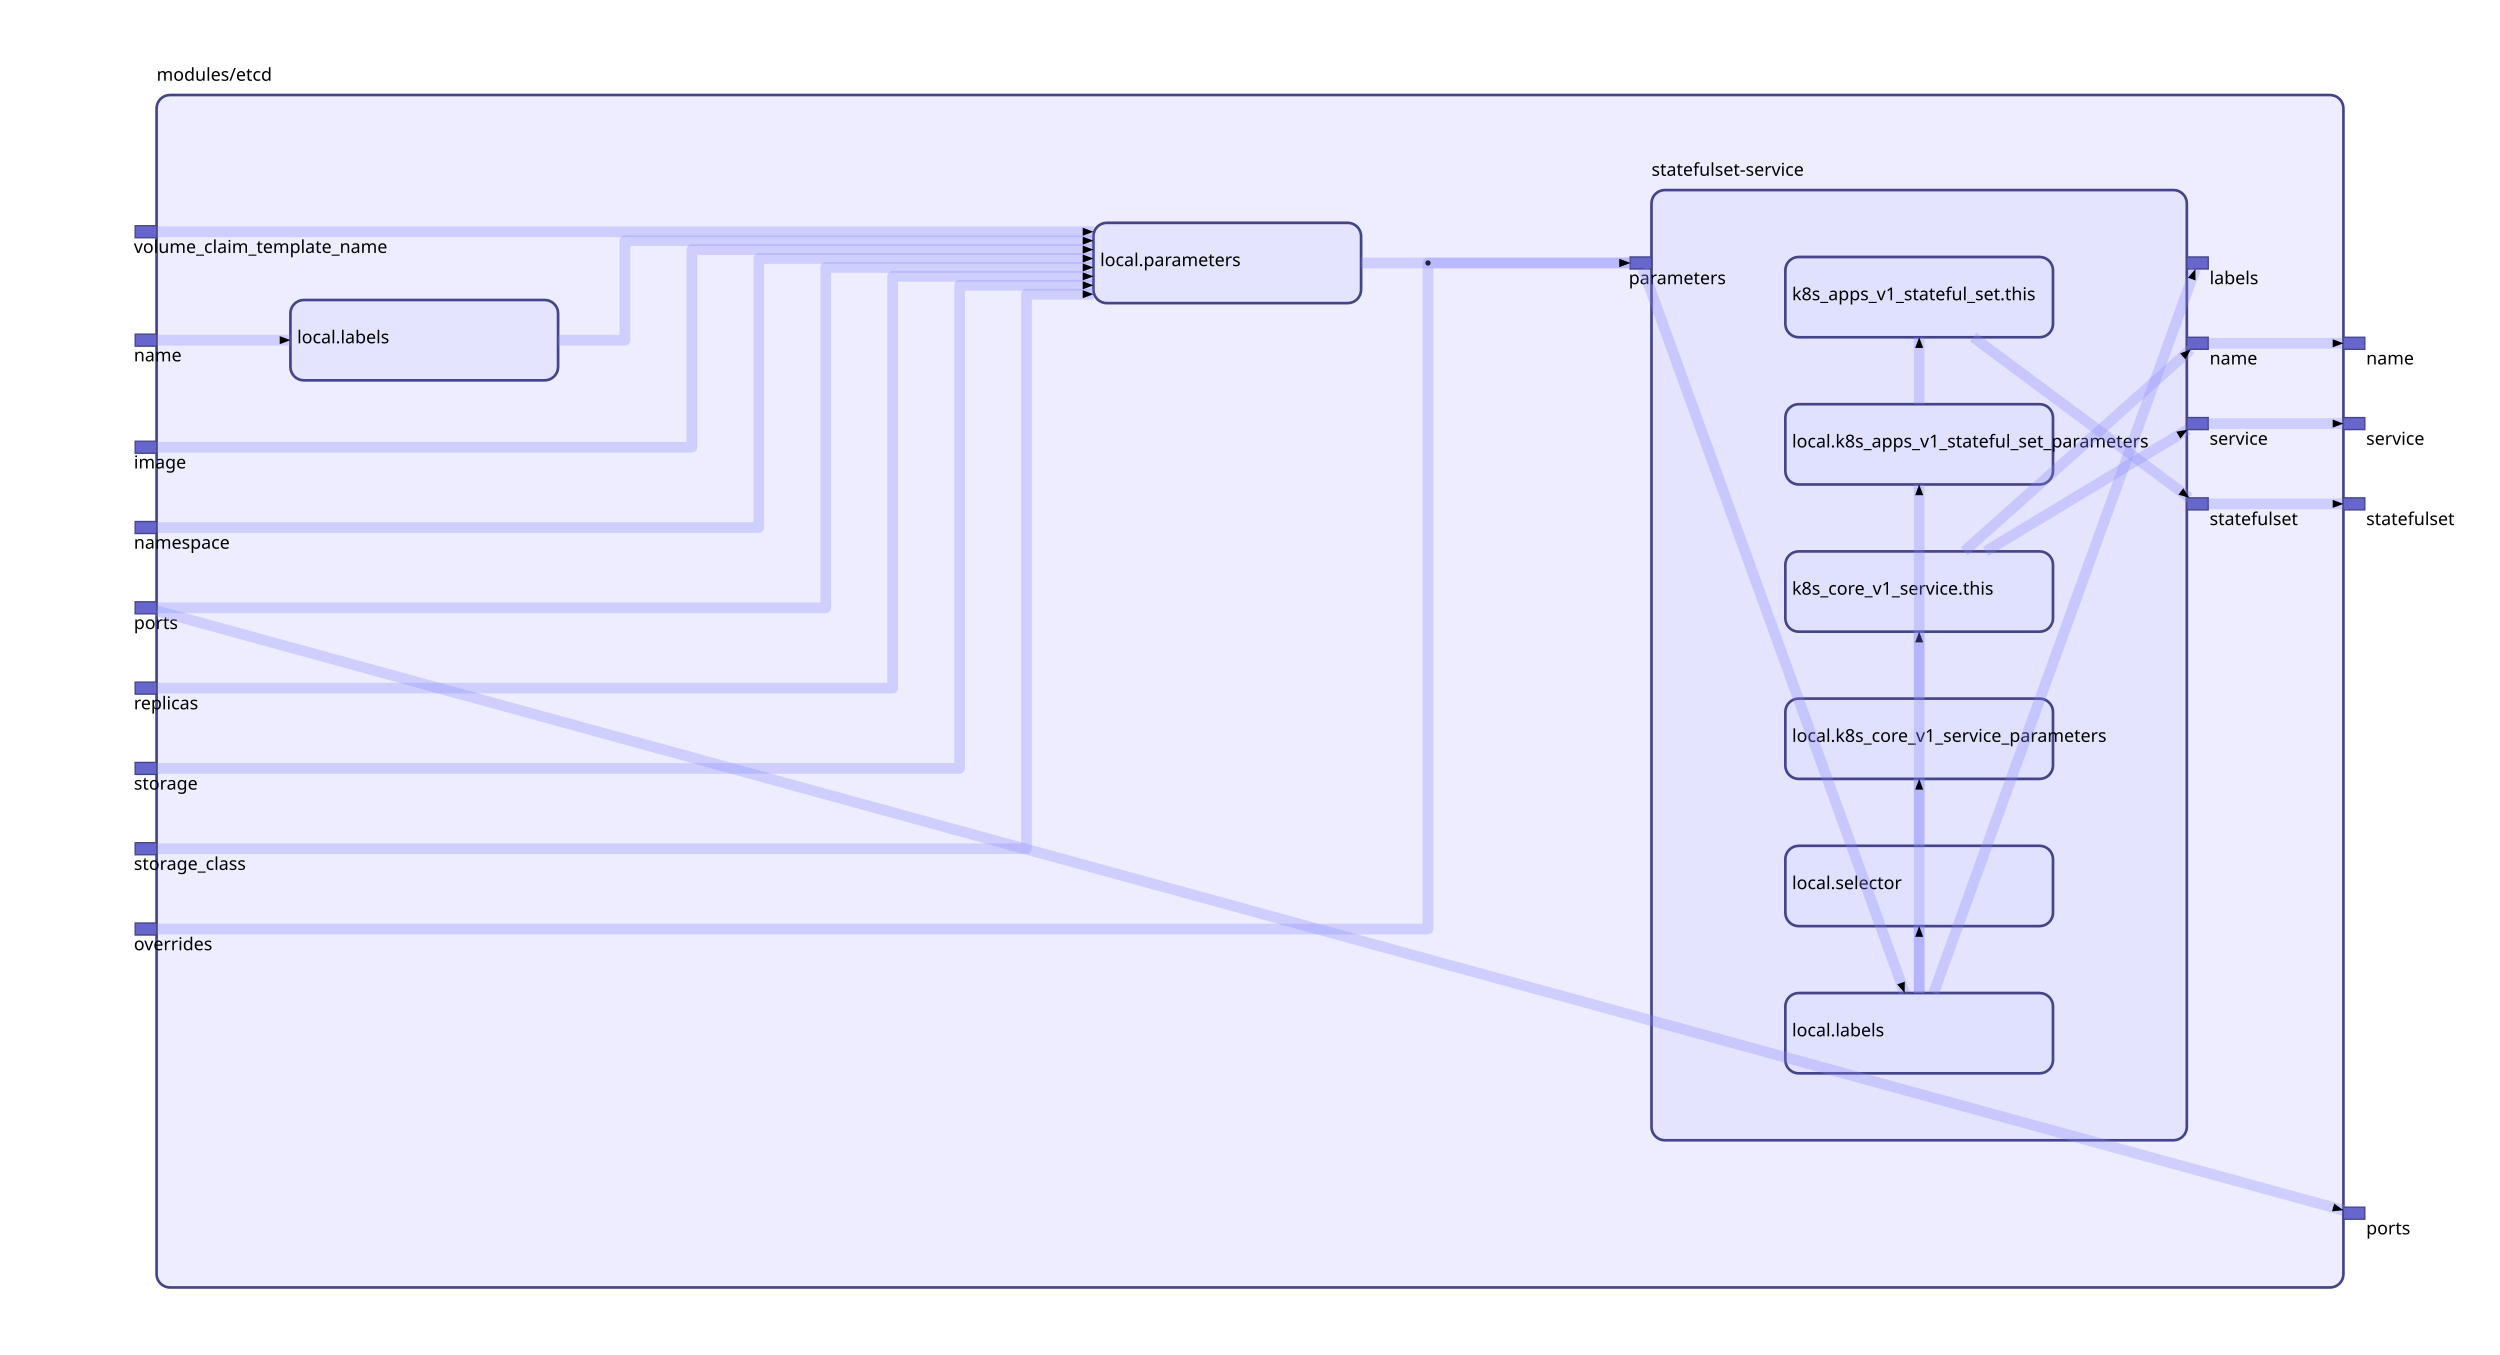
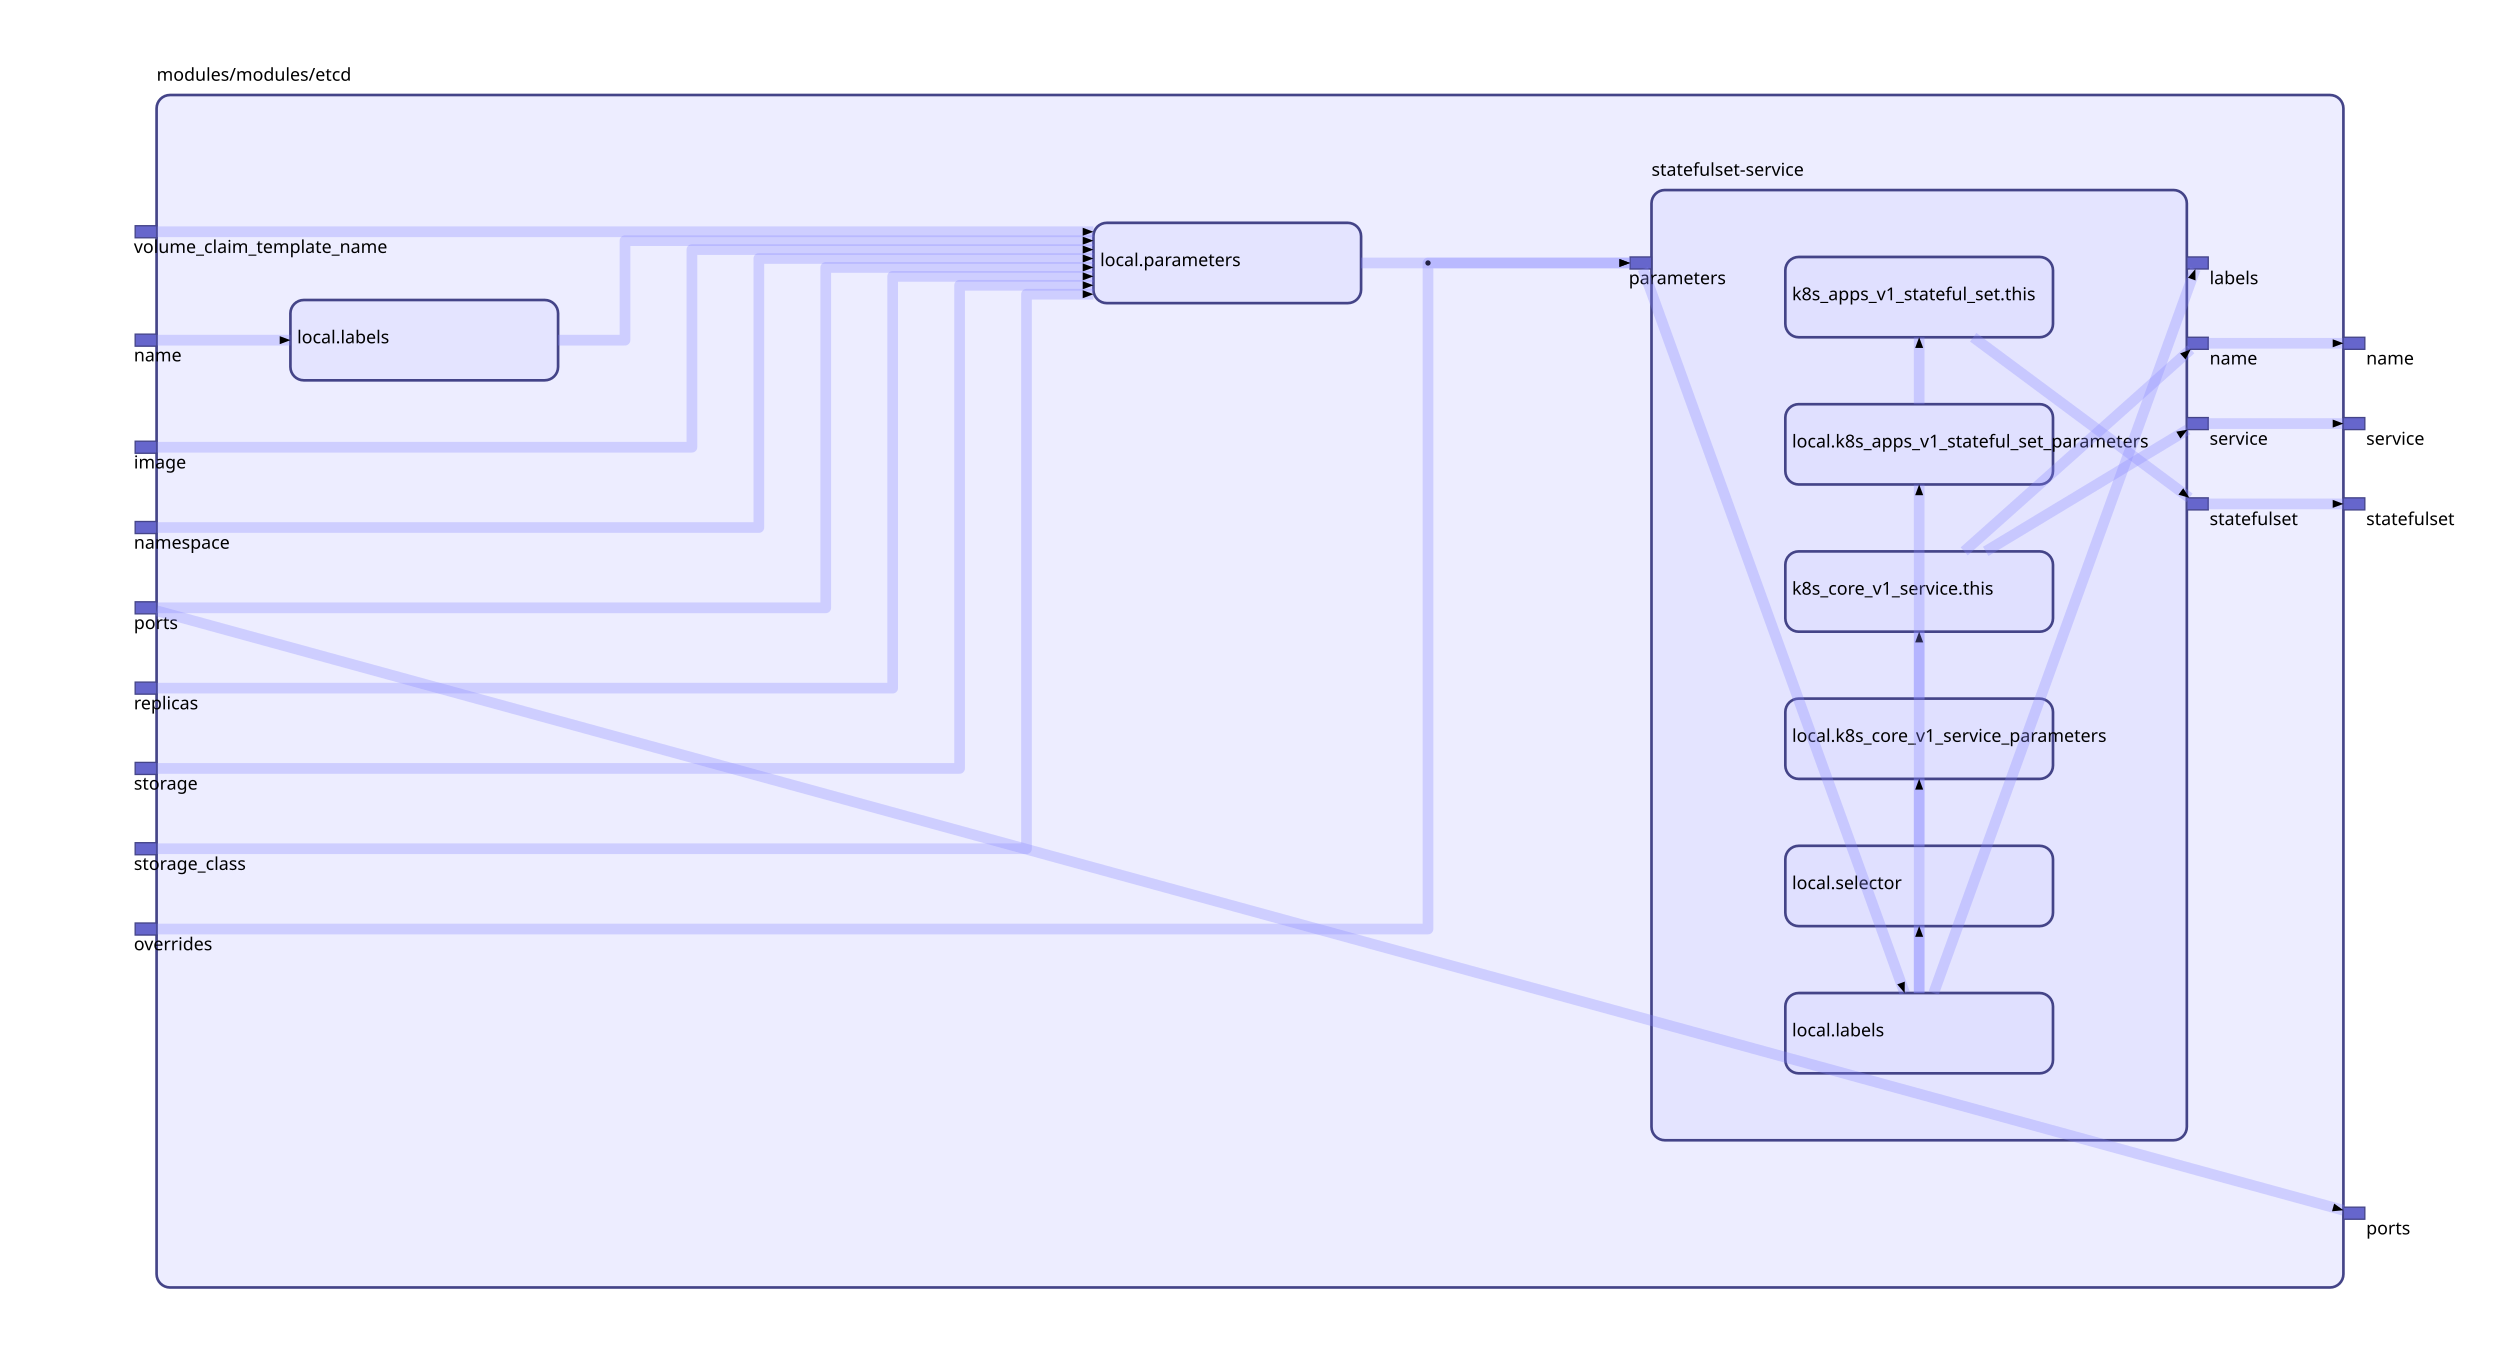
<svg xmlns="http://www.w3.org/2000/svg" id="sprotty_1" class="sprotty-graph sprotty" tabindex="1002" viewBox="0 0 1868 1012">
  <style>
.elknode {
    stroke: #448;
    stroke-width: 2;
    fill: #ddf;
    fill-opacity: 0.5;
}

.elkport {
    stroke: #448;
    stroke-width: 1;
    fill: #66c;
}

.elkedge {
    fill: none;
    stroke: #88f;
    stroke-width: 8;
    stroke-opacity: 0.3;
    pointer-events: stroke;
    stroke-linejoin: round;
}

.elkedge:hover {
    stroke: #448;
    stroke-width: 8;
    stroke-opacity: 1;
    stroke-dasharray: 16px;
    stroke-dashoffset: 32px;
    animation: stroke 0.5s linear infinite;
}

@keyframes stroke {
    to {
        stroke-dashoffset: 0;
    }
}

.elkedge.arrow {
    fill: #336;
}

.elklabel {
    stroke-width: 0;
    stroke: #000;
    fill: #000;
    font-family: sans-serif;
    font-size: 10pt;
    dominant-baseline: hanging;
}

.elklabel:hover {
    font-size: 24pt;
}

.elkjunction {
    stroke: none;
    fill: #224;
}

.selected &gt; rect {
    stroke-width: 3;
}

.mouseover {
    stroke: #88f;
}
/*
 * Copyright (C) 2017 TypeFox and others.
 *
 * Licensed under the Apache License, Version 2.0 (the "License"); you may not use this file except in compliance with the License.
 * You may obtain a copy of the License at http://www.apache.org/licenses/LICENSE-2.0
 */

.sprotty {
    padding: 0px;
    font-family: "Helvetica Neue", Helvetica, Arial, sans-serif;
}

.sprotty-hidden {
    display: block;
    position: absolute;
    width: 0px;
    height: 0px;
}

.sprotty-popup {
    font-family: "Helvetica Neue", Helvetica, Arial, sans-serif;
    position: absolute;
    background: white;
    border-radius: 5px;
    border: 1px solid;
    max-width: 400px;
    min-width: 100px;
}

.sprotty-popup &gt; div {
    margin: 10px;
}

.sprotty-popup-closed {
    display: none;
}
</style>
  <g transform="scale(1) translate(0,0)">
    <g id="sprotty_3" transform="translate(117, 71)" opacity="1">
      <rect class="elknode" x="0" y="0" rx="10" width="1634" height="891" />
      <g id="sprotty_5" transform="translate(100, 153.1667)" opacity="1">
        <rect class="elknode" x="0" y="0" rx="10" width="200" height="60" />
        <text id="sprotty_6" class="elklabel" transform="translate(5, 22) translate(0, 0)" opacity="1">local.labels</text>
      </g>
      <g id="sprotty_10" transform="translate(700, 95.5)" opacity="1">
        <rect class="elknode" x="0" y="0" rx="10" width="200" height="60" />
        <text id="sprotty_11" class="elklabel" transform="translate(5, 22) translate(0, 0)" opacity="1">local.parameters</text>
      </g>
      <g id="sprotty_34" transform="translate(1117, 71)" opacity="1">
        <rect class="elknode" x="0" y="0" rx="10" width="400" height="710" />
        <g id="sprotty_36" transform="translate(100, 50)" opacity="1">
          <rect class="elknode" x="0" y="0" rx="10" width="200" height="60" />
          <text id="sprotty_37" class="elklabel" transform="translate(5, 22) translate(0, 0)" opacity="1">k8s_apps_v1_stateful_set.this</text>
        </g>
        <g id="sprotty_38" transform="translate(100, 160)" opacity="1">
          <rect class="elknode" x="0" y="0" rx="10" width="200" height="60" />
          <text id="sprotty_39" class="elklabel" transform="translate(5, 22) translate(0, 0)" opacity="1">local.k8s_apps_v1_stateful_set_parameters</text>
        </g>
        <g id="sprotty_41" transform="translate(100, 270)" opacity="1">
          <rect class="elknode" x="0" y="0" rx="10" width="200" height="60" />
          <text id="sprotty_42" class="elklabel" transform="translate(5, 22) translate(0, 0)" opacity="1">k8s_core_v1_service.this</text>
        </g>
        <g id="sprotty_43" transform="translate(100, 380)" opacity="1">
          <rect class="elknode" x="0" y="0" rx="10" width="200" height="60" />
          <text id="sprotty_44" class="elklabel" transform="translate(5, 22) translate(0, 0)" opacity="1">local.k8s_core_v1_service_parameters</text>
        </g>
        <g id="sprotty_46" transform="translate(100, 490)" opacity="1">
          <rect class="elknode" x="0" y="0" rx="10" width="200" height="60" />
          <text id="sprotty_47" class="elklabel" transform="translate(5, 22) translate(0, 0)" opacity="1">local.selector</text>
        </g>
        <g id="sprotty_49" transform="translate(100, 600)" opacity="1">
          <rect class="elknode" x="0" y="0" rx="10" width="200" height="60" />
          <text id="sprotty_50" class="elklabel" transform="translate(5, 22) translate(0, 0)" opacity="1">local.labels</text>
        </g>
        <g id="sprotty_52" transform="translate(-16, 50)" opacity="1">
          <rect class="elkport" x="0" y="0" width="16" height="9" />
          <text id="sprotty_53" class="elklabel" transform="translate(-1, 10) translate(0, 0)" opacity="1">parameters</text>
        </g>
        <g id="sprotty_56" transform="translate(400, 50)" opacity="1">
          <rect class="elkport" x="0" y="0" width="16" height="9" />
          <text id="sprotty_57" class="elklabel" transform="translate(17, 10) translate(0, 0)" opacity="1">labels</text>
        </g>
        <g id="sprotty_59" transform="translate(400, 110)" opacity="1">
          <rect class="elkport" x="0" y="0" width="16" height="9" />
          <text id="sprotty_60" class="elklabel" transform="translate(17, 10) translate(0, 0)" opacity="1">name</text>
        </g>
        <g id="sprotty_62" transform="translate(400, 170)" opacity="1">
          <rect class="elkport" x="0" y="0" width="16" height="9" />
          <text id="sprotty_63" class="elklabel" transform="translate(17, 10) translate(0, 0)" opacity="1">service</text>
        </g>
        <g id="sprotty_65" transform="translate(400, 230)" opacity="1">
          <rect class="elkport" x="0" y="0" width="16" height="9" />
          <text id="sprotty_66" class="elklabel" transform="translate(17, 10) translate(0, 0)" opacity="1">statefulset</text>
        </g>
        <text id="sprotty_35" class="elklabel" transform="translate(0, -21) translate(0, 0)" opacity="1">statefulset-service</text>
      </g>
      <g id="sprotty_7" transform="translate(-16, 178.6667)" opacity="1">
        <rect class="elkport" x="0" y="0" width="16" height="9" />
        <text id="sprotty_8" class="elklabel" transform="translate(-1, 10) translate(0, 0)" opacity="1">name</text>
      </g>
      <g id="sprotty_13" transform="translate(-16, 258.6667)" opacity="1">
        <rect class="elkport" x="0" y="0" width="16" height="9" />
        <text id="sprotty_14" class="elklabel" transform="translate(-1, 10) translate(0, 0)" opacity="1">image</text>
      </g>
      <g id="sprotty_16" transform="translate(-16, 318.6667)" opacity="1">
        <rect class="elkport" x="0" y="0" width="16" height="9" />
        <text id="sprotty_17" class="elklabel" transform="translate(-1, 10) translate(0, 0)" opacity="1">namespace</text>
      </g>
      <g id="sprotty_19" transform="translate(-16, 378.6667)" opacity="1">
        <rect class="elkport" x="0" y="0" width="16" height="9" />
        <text id="sprotty_20" class="elklabel" transform="translate(-1, 10) translate(0, 0)" opacity="1">ports</text>
      </g>
      <g id="sprotty_22" transform="translate(-16, 438.6667)" opacity="1">
        <rect class="elkport" x="0" y="0" width="16" height="9" />
        <text id="sprotty_23" class="elklabel" transform="translate(-1, 10) translate(0, 0)" opacity="1">replicas</text>
      </g>
      <g id="sprotty_25" transform="translate(-16, 498.6667)" opacity="1">
        <rect class="elkport" x="0" y="0" width="16" height="9" />
        <text id="sprotty_26" class="elklabel" transform="translate(-1, 10) translate(0, 0)" opacity="1">storage</text>
      </g>
      <g id="sprotty_28" transform="translate(-16, 558.6667)" opacity="1">
        <rect class="elkport" x="0" y="0" width="16" height="9" />
        <text id="sprotty_29" class="elklabel" transform="translate(-1, 10) translate(0, 0)" opacity="1">storage_class</text>
      </g>
      <g id="sprotty_31" transform="translate(-16, 97.66667)" opacity="1">
        <rect class="elkport" x="0" y="0" width="16" height="9" />
        <text id="sprotty_32" class="elklabel" transform="translate(-1, 10) translate(0, 0)" opacity="1">volume_claim_template_name</text>
      </g>
      <g id="sprotty_69" transform="translate(-16, 618.6667)" opacity="1">
        <rect class="elkport" x="0" y="0" width="16" height="9" />
        <text id="sprotty_70" class="elklabel" transform="translate(-1, 10) translate(0, 0)" opacity="1">overrides</text>
      </g>
      <g id="sprotty_72" transform="translate(1634, 181)" opacity="1">
        <rect class="elkport" x="0" y="0" width="16" height="9" />
        <text id="sprotty_73" class="elklabel" transform="translate(17, 10) translate(0, 0)" opacity="1">name</text>
      </g>
      <g id="sprotty_75" transform="translate(1634, 831)" opacity="1">
        <rect class="elkport" x="0" y="0" width="16" height="9" />
        <text id="sprotty_76" class="elklabel" transform="translate(17, 10) translate(0, 0)" opacity="1">ports</text>
      </g>
      <g id="sprotty_78" transform="translate(1634, 241)" opacity="1">
        <rect class="elkport" x="0" y="0" width="16" height="9" />
        <text id="sprotty_79" class="elklabel" transform="translate(17, 10) translate(0, 0)" opacity="1">service</text>
      </g>
      <g id="sprotty_81" transform="translate(1634, 301)" opacity="1">
        <rect class="elkport" x="0" y="0" width="16" height="9" />
        <text id="sprotty_82" class="elklabel" transform="translate(17, 10) translate(0, 0)" opacity="1">statefulset</text>
      </g>
-       <text id="sprotty_4" class="elklabel" transform="translate(0, -21) translate(0, 0)" opacity="1">modules/etcd</text>
+       <text id="sprotty_4" class="elklabel" transform="translate(0, -21) translate(0, 0)" opacity="1">modules/modules/etcd</text>
      <g id="sprotty_9" class="sprotty-edge" opacity="1">
        <path class="elkedge" d="M 0,183.167 L 100,183.167" />
        <path class="edge arrow" d="M 0,0 L 8,-3 L 8,3 Z" transform="rotate(180 100 183.1667) translate(100 183.1667)" />
      </g>
      <g id="sprotty_12" class="sprotty-edge" opacity="1">
        <path class="elkedge" d="M 300,183.167 L 350,183.167 L 350,108.833 L 700,108.833" />
        <path class="edge arrow" d="M 0,0 L 8,-3 L 8,3 Z" transform="rotate(180 700 108.8333) translate(700 108.8333)" />
      </g>
      <g id="sprotty_15" class="sprotty-edge" opacity="1">
        <path class="elkedge" d="M 0,263.167 L 400,263.167 L 400,115.5 L 700,115.5" />
        <path class="edge arrow" d="M 0,0 L 8,-3 L 8,3 Z" transform="rotate(180 700 115.5) translate(700 115.5)" />
      </g>
      <g id="sprotty_18" class="sprotty-edge" opacity="1">
        <path class="elkedge" d="M 0,323.167 L 450,323.167 L 450,122.167 L 700,122.167" />
        <path class="edge arrow" d="M 0,0 L 8,-3 L 8,3 Z" transform="rotate(180 700 122.1667) translate(700 122.1667)" />
      </g>
      <g id="sprotty_21" class="sprotty-edge" opacity="1">
        <path class="elkedge" d="M 0,383.167 L 500,383.167 L 500,128.833 L 700,128.833" />
        <path class="edge arrow" d="M 0,0 L 8,-3 L 8,3 Z" transform="rotate(180 700 128.8333) translate(700 128.8333)" />
      </g>
      <g id="sprotty_24" class="sprotty-edge" opacity="1">
        <path class="elkedge" d="M 0,443.167 L 550,443.167 L 550,135.5 L 700,135.5" />
        <path class="edge arrow" d="M 0,0 L 8,-3 L 8,3 Z" transform="rotate(180 700 135.5) translate(700 135.5)" />
      </g>
      <g id="sprotty_27" class="sprotty-edge" opacity="1">
        <path class="elkedge" d="M 0,503.167 L 600,503.167 L 600,142.167 L 700,142.167" />
        <path class="edge arrow" d="M 0,0 L 8,-3 L 8,3 Z" transform="rotate(180 700 142.1667) translate(700 142.1667)" />
      </g>
      <g id="sprotty_30" class="sprotty-edge" opacity="1">
        <path class="elkedge" d="M 0,563.167 L 650,563.167 L 650,148.833 L 700,148.833" />
        <path class="edge arrow" d="M 0,0 L 8,-3 L 8,3 Z" transform="rotate(180 700 148.8333) translate(700 148.8333)" />
      </g>
      <g id="sprotty_33" class="sprotty-edge" opacity="1">
        <path class="elkedge" d="M 0,102.167 L 700,102.167" />
        <path class="edge arrow" d="M 0,0 L 8,-3 L 8,3 Z" transform="rotate(180 700 102.1667) translate(700 102.1667)" />
      </g>
      <g id="sprotty_40" class="sprotty-edge" opacity="1">
        <path class="elkedge" d="M 1317,231 L 1317,181" />
        <path class="edge arrow" d="M 0,0 L 8,-3 L 8,3 Z" transform="rotate(90 1317 181) translate(1317 181)" />
      </g>
      <g id="sprotty_45" class="sprotty-edge" opacity="1">
        <path class="elkedge" d="M 1317,451 L 1317,401" />
        <path class="edge arrow" d="M 0,0 L 8,-3 L 8,3 Z" transform="rotate(90 1317 401) translate(1317 401)" />
      </g>
      <g id="sprotty_48" class="sprotty-edge" opacity="1">
        <path class="elkedge" d="M 1317,561 L 1317,291" />
        <path class="edge arrow" d="M 0,0 L 8,-3 L 8,3 Z" transform="rotate(90 1317 291) translate(1317 291)" />
      </g>
      <g id="sprotty_51" class="sprotty-edge" opacity="1">
        <path class="elkedge" d="M 1317,671 L 1317,511" />
        <path class="edge arrow" d="M 0,0 L 8,-3 L 8,3 Z" transform="rotate(90 1317 511) translate(1317 511)" />
      </g>
      <g id="sprotty_54" class="sprotty-edge" opacity="1">
        <path class="elkedge" d="M 1110.626,130 L 1306.157,671" />
        <path class="edge arrow" d="M 0,0 L 8,-3 L 8,3 Z" transform="rotate(-109.8711 1306.157 671) translate(1306.157 671)" />
      </g>
      <g id="sprotty_55" class="sprotty-edge" opacity="1">
        <path class="elkedge" d="M 1317,671 L 1317,621" />
        <path class="edge arrow" d="M 0,0 L 8,-3 L 8,3 Z" transform="rotate(90 1317 621) translate(1317 621)" />
      </g>
      <g id="sprotty_58" class="sprotty-edge" opacity="1">
        <path class="elkedge" d="M 1327.843,671 L 1523.374,130" />
        <path class="edge arrow" d="M 0,0 L 8,-3 L 8,3 Z" transform="rotate(109.8711 1523.374 130) translate(1523.374 130)" />
      </g>
      <g id="sprotty_61" class="sprotty-edge" opacity="1">
        <path class="elkedge" d="M 1350.639,341 L 1519.954,190" />
        <path class="edge arrow" d="M 0,0 L 8,-3 L 8,3 Z" transform="rotate(138.2726 1519.954 190) translate(1519.954 190)" />
      </g>
      <g id="sprotty_64" class="sprotty-edge" opacity="1">
        <path class="elkedge" d="M 1366.721,341 L 1517.542,250" />
        <path class="edge arrow" d="M 0,0 L 8,-3 L 8,3 Z" transform="rotate(148.8947 1517.542 250) translate(1517.542 250)" />
      </g>
      <g id="sprotty_67" class="sprotty-edge" opacity="1">
        <path class="elkedge" d="M 1357.388,181 L 1518.942,301" />
        <path class="edge arrow" d="M 0,0 L 8,-3 L 8,3 Z" transform="rotate(-143.3955 1518.942 301) translate(1518.942 301)" />
      </g>
      <g id="sprotty_68" class="sprotty-edge" opacity="1">
        <path class="elkedge" d="M 900,125.5 L 1101,125.5" />
        <path class="edge arrow" d="M 0,0 L 8,-3 L 8,3 Z" transform="rotate(180 1101 125.5) translate(1101 125.5)" />
      </g>
      <g id="sprotty_71" class="sprotty-edge" opacity="1">
        <path class="elkedge" d="M 0,623.167 L 950,623.167 L 950,125.5 L 1101,125.5" />
        <path class="edge arrow" d="M 0,0 L 8,-3 L 8,3 Z" transform="rotate(180 1101 125.5) translate(1101 125.5)" />
        <g id="sprotty_71_j0" transform="translate(950, 125.5)" opacity="1">
          <circle class="elkjunction" r="2" />
        </g>
      </g>
      <g id="sprotty_74" class="sprotty-edge" opacity="1">
        <path class="elkedge" d="M 1533,185.5 L 1634,185.5" />
        <path class="edge arrow" d="M 0,0 L 8,-3 L 8,3 Z" transform="rotate(180 1634 185.5) translate(1634 185.5)" />
      </g>
      <g id="sprotty_77" class="sprotty-edge" opacity="1">
        <path class="elkedge" d="M 0,385.36 L 1634,833.307" />
        <path class="edge arrow" d="M 0,0 L 8,-3 L 8,3 Z" transform="rotate(-164.6695 1634 833.3069) translate(1634 833.3069)" />
      </g>
      <g id="sprotty_80" class="sprotty-edge" opacity="1">
        <path class="elkedge" d="M 1533,245.5 L 1634,245.5" />
        <path class="edge arrow" d="M 0,0 L 8,-3 L 8,3 Z" transform="rotate(180 1634 245.5) translate(1634 245.5)" />
      </g>
      <g id="sprotty_83" class="sprotty-edge" opacity="1">
        <path class="elkedge" d="M 1533,305.5 L 1634,305.5" />
        <path class="edge arrow" d="M 0,0 L 8,-3 L 8,3 Z" transform="rotate(180 1634 305.5) translate(1634 305.5)" />
      </g>
    </g>
  </g>
</svg>
